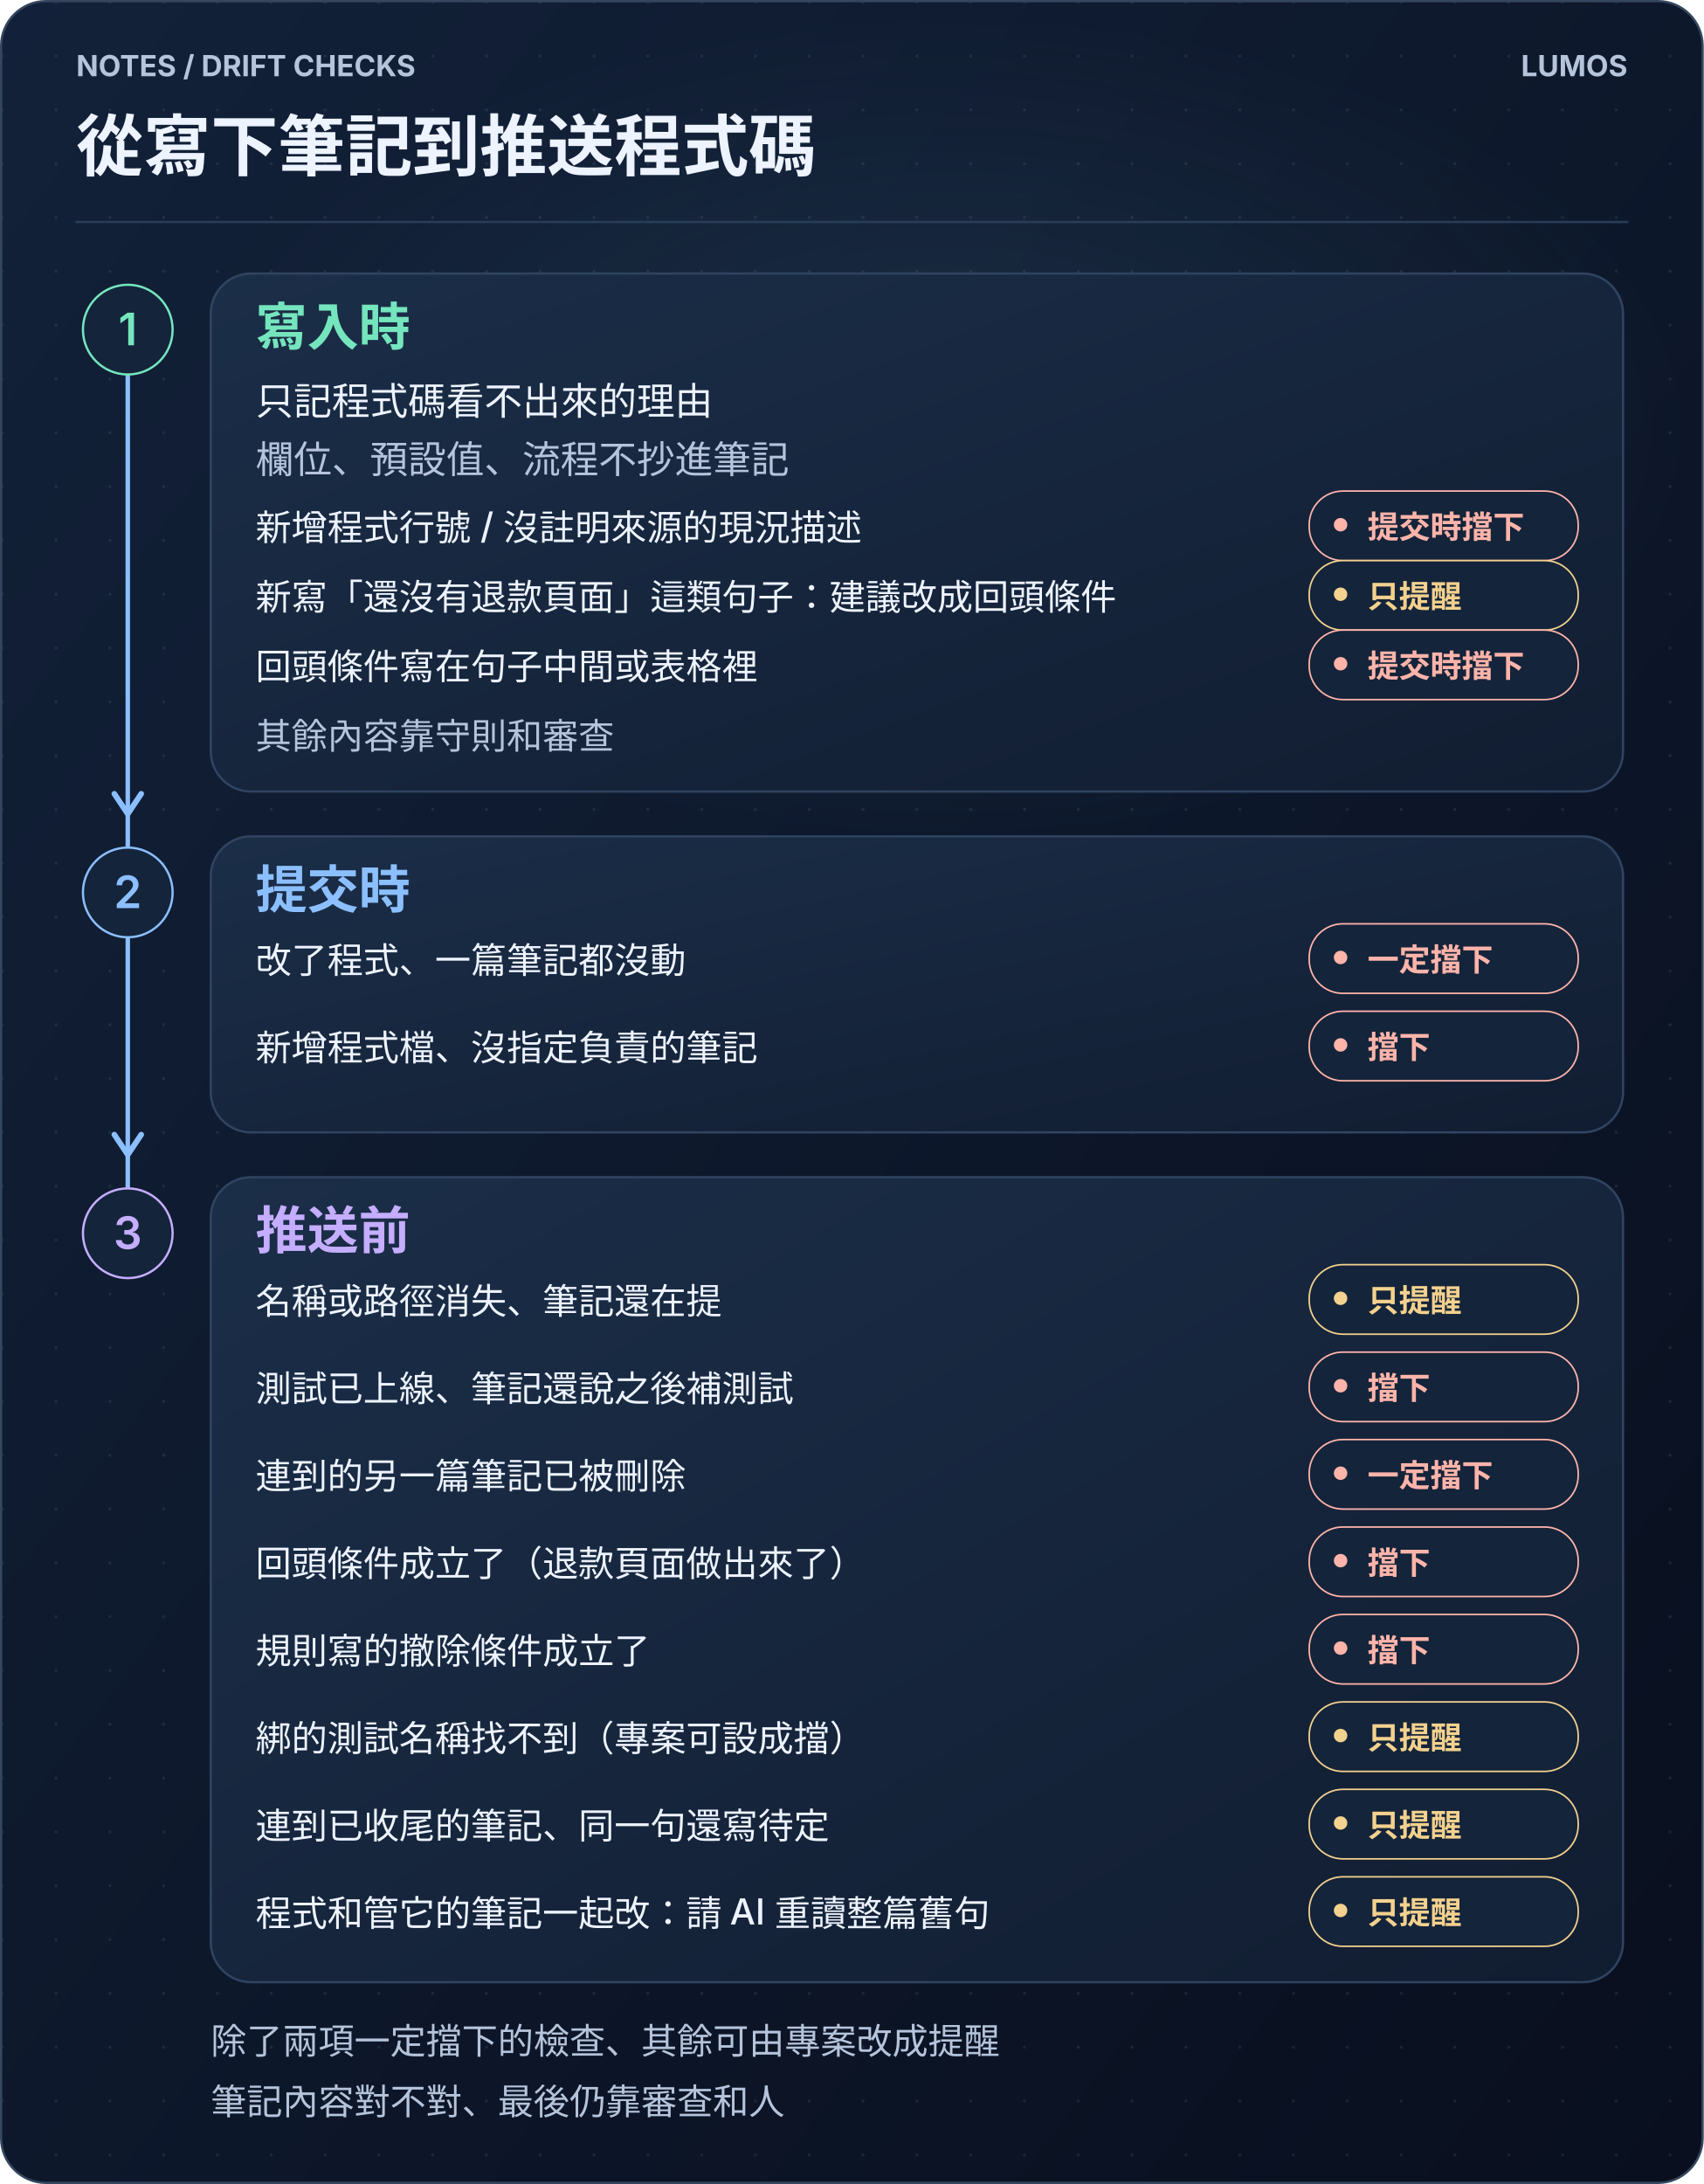
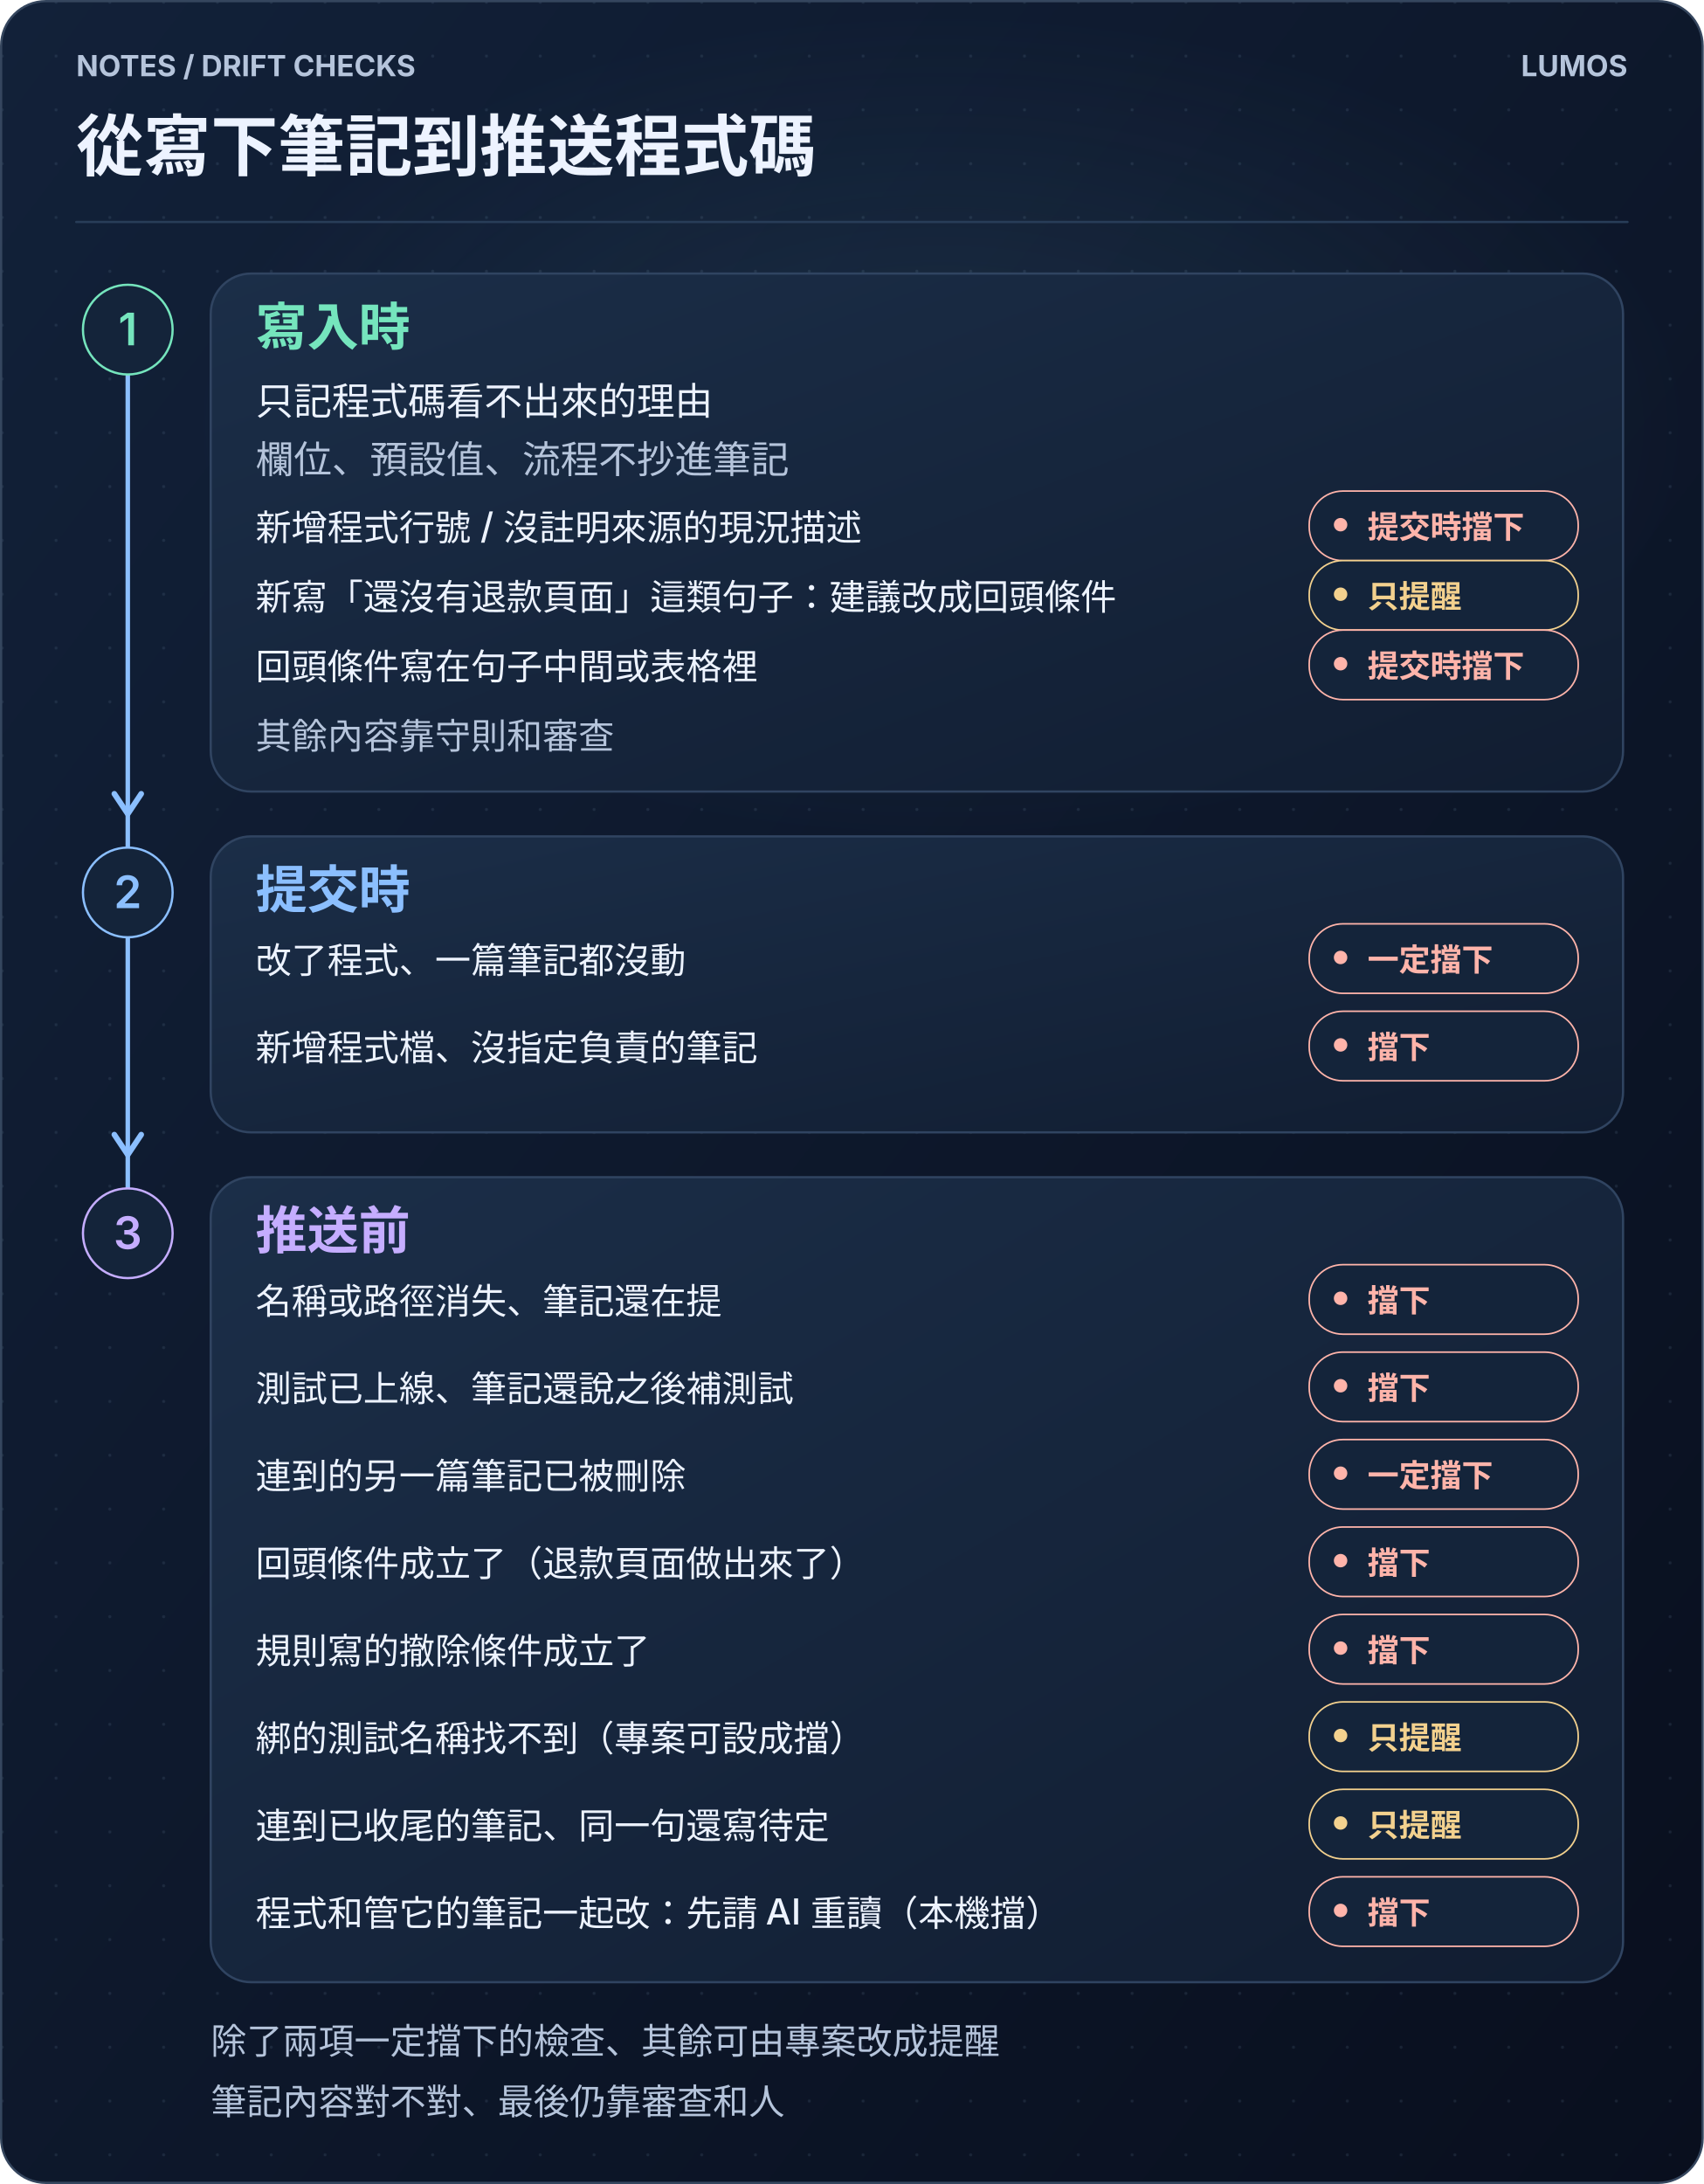
<svg xmlns="http://www.w3.org/2000/svg" width="760" height="974" viewBox="0 0 760 974" role="img" aria-labelledby="title desc">
  <defs>
    <linearGradient id="bg" x1="0" y1="0" x2="1" y2="1">
      <stop stop-color="#122139" />
      <stop offset="1" stop-color="#090f1e" />
    </linearGradient>
    <linearGradient id="panel" x1="0" y1="0" x2="1" y2="1">
      <stop stop-color="#1b2e48" />
      <stop offset="1" stop-color="#111d31" />
    </linearGradient>
    <radialGradient id="halo">
      <stop stop-color="#73b8d7" stop-opacity=".12" />
      <stop offset="1" stop-color="#73b8d7" stop-opacity="0" />
    </radialGradient>
    <pattern id="grid" width="24" height="24" patternUnits="userSpaceOnUse">
      <circle cx="1" cy="1" r=".7" fill="#718da9" opacity=".15" />
    </pattern>
  </defs>
  <rect x=".5" y=".5" width="759" height="973" rx="20" fill="url(#bg)" stroke="#35465e" />
  <rect x="1" y="1" width="758" height="972" rx="20" fill="url(#grid)" />
  <ellipse cx="420" cy="190" rx="335" ry="185" fill="url(#halo)" />
  <g font-family="Inter, 'PingFang TC', 'Noto Sans TC', 'Microsoft JhengHei', system-ui, sans-serif">
    <text x="34" y="34" font-size="13" fill="#b5c4db" text-anchor="start" font-weight="650">NOTES / DRIFT CHECKS</text>
    <text x="34" y="76" font-size="30" fill="#edf3ff" text-anchor="start" font-weight="650">從寫下筆記到推送程式碼</text>
    <path d="M34 99H726" fill="none" stroke="#283d58" stroke-width="1" stroke-linecap="round" stroke-linejoin="round" />
    <text x="726" y="34" font-size="13" fill="#b5c4db" text-anchor="end" font-weight="650">LUMOS</text>
    <path d="M57 147V550" fill="none" stroke="#8bbfff" stroke-width="2" stroke-linecap="round" stroke-linejoin="round" />
    <circle cx="57" cy="147" r="20" fill="#14243a" stroke="#75e5bd" stroke-width="1" />
    <text x="57" y="154" font-size="20" fill="#75e5bd" text-anchor="middle" font-weight="600">1</text>
    <rect x="94" y="122" width="630" height="231" rx="18" fill="url(#panel)" stroke="#304461" stroke-width="1" />
    <text x="114" y="154" font-size="23" fill="#75e5bd" text-anchor="start" font-weight="600">寫入時</text>
    <circle cx="57" cy="398" r="20" fill="#14243a" stroke="#8bbfff" stroke-width="1" />
    <text x="57" y="405" font-size="20" fill="#8bbfff" text-anchor="middle" font-weight="600">2</text>
    <rect x="94" y="373" width="630" height="132" rx="18" fill="url(#panel)" stroke="#304461" stroke-width="1" />
    <text x="114" y="405" font-size="23" fill="#8bbfff" text-anchor="start" font-weight="600">提交時</text>
    <circle cx="57" cy="550" r="20" fill="#14243a" stroke="#c5adff" stroke-width="1" />
    <text x="57" y="557" font-size="20" fill="#c5adff" text-anchor="middle" font-weight="600">3</text>
    <rect x="94" y="525" width="630" height="359" rx="18" fill="url(#panel)" stroke="#304461" stroke-width="1" />
    <text x="114" y="557" font-size="23" fill="#c5adff" text-anchor="start" font-weight="600">推送前</text>
    <polyline points="51,354 57,363 63,354" fill="none" stroke="#8bbfff" stroke-width="2.5" stroke-linecap="round" stroke-linejoin="round" />
    <polyline points="51,506 57,515 63,506" fill="none" stroke="#8bbfff" stroke-width="2.5" stroke-linecap="round" stroke-linejoin="round" />
    <text x="114" y="185" font-size="17" fill="#edf3ff" text-anchor="start" font-weight="450">只記程式碼看不出來的理由</text>
    <text x="114" y="211" font-size="17" fill="#b5c4db" text-anchor="start" font-weight="450">欄位、預設值、流程不抄進筆記</text>
    <text x="114" y="241" font-size="16" fill="#edf3ff" text-anchor="start" font-weight="450">新增程式行號 / 沒註明來源的現況描述</text>
    <rect x="584" y="219" width="120" height="31" rx="15" fill="#14243a" stroke="#ffb4aa" stroke-width="0.7" />
    <circle cx="598" cy="234" r="3" fill="#ffb4aa" stroke="none" stroke-width="1" />
    <text x="610" y="240" font-size="14" fill="#ffb4aa" text-anchor="start" font-weight="600">提交時擋下</text>
    <text x="114" y="272" font-size="16" fill="#edf3ff" text-anchor="start" font-weight="450">新寫「還沒有退款頁面」這類句子：建議改成回頭條件</text>
    <rect x="584" y="250" width="120" height="31" rx="15" fill="#14243a" stroke="#f3d18e" stroke-width="0.7" />
    <circle cx="598" cy="265" r="3" fill="#f3d18e" stroke="none" stroke-width="1" />
    <text x="610" y="271" font-size="14" fill="#f3d18e" text-anchor="start" font-weight="600">只提醒</text>
    <text x="114" y="303" font-size="16" fill="#edf3ff" text-anchor="start" font-weight="450">回頭條件寫在句子中間或表格裡</text>
    <rect x="584" y="281" width="120" height="31" rx="15" fill="#14243a" stroke="#ffb4aa" stroke-width="0.7" />
    <circle cx="598" cy="296" r="3" fill="#ffb4aa" stroke="none" stroke-width="1" />
    <text x="610" y="302" font-size="14" fill="#ffb4aa" text-anchor="start" font-weight="600">提交時擋下</text>
    <text x="114" y="334" font-size="16" fill="#b5c4db" text-anchor="start" font-weight="450">其餘內容靠守則和審查</text>
    <text x="114" y="434" font-size="16" fill="#edf3ff" text-anchor="start" font-weight="450">改了程式、一篇筆記都沒動</text>
    <rect x="584" y="412" width="120" height="31" rx="15" fill="#14243a" stroke="#ffb4aa" stroke-width="0.7" />
    <circle cx="598" cy="427" r="3" fill="#ffb4aa" stroke="none" stroke-width="1" />
    <text x="610" y="433" font-size="14" fill="#ffb4aa" text-anchor="start" font-weight="600">一定擋下</text>
    <text x="114" y="473" font-size="16" fill="#edf3ff" text-anchor="start" font-weight="450">新增程式檔、沒指定負責的筆記</text>
    <rect x="584" y="451" width="120" height="31" rx="15" fill="#14243a" stroke="#ffb4aa" stroke-width="0.7" />
    <circle cx="598" cy="466" r="3" fill="#ffb4aa" stroke="none" stroke-width="1" />
    <text x="610" y="472" font-size="14" fill="#ffb4aa" text-anchor="start" font-weight="600">擋下</text>
    <text x="114" y="586" font-size="16" fill="#edf3ff" text-anchor="start" font-weight="450">名稱或路徑消失、筆記還在提</text>
-     <rect x="584" y="564" width="120" height="31" rx="15" fill="#14243a" stroke="#f3d18e" stroke-width="0.7" />
-     <circle cx="598" cy="579" r="3" fill="#f3d18e" stroke="none" stroke-width="1" />
-     <text x="610" y="585" font-size="14" fill="#f3d18e" text-anchor="start" font-weight="600">只提醒</text>
+     <rect x="584" y="564" width="120" height="31" rx="15" fill="#14243a" stroke="#ffb4aa" stroke-width="0.7" />
+     <circle cx="598" cy="579" r="3" fill="#ffb4aa" stroke="none" stroke-width="1" />
+     <text x="610" y="585" font-size="14" fill="#ffb4aa" text-anchor="start" font-weight="600">擋下</text>
    <text x="114" y="625" font-size="16" fill="#edf3ff" text-anchor="start" font-weight="450">測試已上線、筆記還說之後補測試</text>
    <rect x="584" y="603" width="120" height="31" rx="15" fill="#14243a" stroke="#ffb4aa" stroke-width="0.7" />
    <circle cx="598" cy="618" r="3" fill="#ffb4aa" stroke="none" stroke-width="1" />
    <text x="610" y="624" font-size="14" fill="#ffb4aa" text-anchor="start" font-weight="600">擋下</text>
    <text x="114" y="664" font-size="16" fill="#edf3ff" text-anchor="start" font-weight="450">連到的另一篇筆記已被刪除</text>
    <rect x="584" y="642" width="120" height="31" rx="15" fill="#14243a" stroke="#ffb4aa" stroke-width="0.7" />
    <circle cx="598" cy="657" r="3" fill="#ffb4aa" stroke="none" stroke-width="1" />
    <text x="610" y="663" font-size="14" fill="#ffb4aa" text-anchor="start" font-weight="600">一定擋下</text>
    <text x="114" y="703" font-size="16" fill="#edf3ff" text-anchor="start" font-weight="450">回頭條件成立了（退款頁面做出來了）</text>
    <rect x="584" y="681" width="120" height="31" rx="15" fill="#14243a" stroke="#ffb4aa" stroke-width="0.7" />
    <circle cx="598" cy="696" r="3" fill="#ffb4aa" stroke="none" stroke-width="1" />
    <text x="610" y="702" font-size="14" fill="#ffb4aa" text-anchor="start" font-weight="600">擋下</text>
    <text x="114" y="742" font-size="16" fill="#edf3ff" text-anchor="start" font-weight="450">規則寫的撤除條件成立了</text>
    <rect x="584" y="720" width="120" height="31" rx="15" fill="#14243a" stroke="#ffb4aa" stroke-width="0.7" />
    <circle cx="598" cy="735" r="3" fill="#ffb4aa" stroke="none" stroke-width="1" />
    <text x="610" y="741" font-size="14" fill="#ffb4aa" text-anchor="start" font-weight="600">擋下</text>
    <text x="114" y="781" font-size="16" fill="#edf3ff" text-anchor="start" font-weight="450">綁的測試名稱找不到（專案可設成擋）</text>
    <rect x="584" y="759" width="120" height="31" rx="15" fill="#14243a" stroke="#f3d18e" stroke-width="0.7" />
    <circle cx="598" cy="774" r="3" fill="#f3d18e" stroke="none" stroke-width="1" />
    <text x="610" y="780" font-size="14" fill="#f3d18e" text-anchor="start" font-weight="600">只提醒</text>
    <text x="114" y="820" font-size="16" fill="#edf3ff" text-anchor="start" font-weight="450">連到已收尾的筆記、同一句還寫待定</text>
    <rect x="584" y="798" width="120" height="31" rx="15" fill="#14243a" stroke="#f3d18e" stroke-width="0.7" />
    <circle cx="598" cy="813" r="3" fill="#f3d18e" stroke="none" stroke-width="1" />
    <text x="610" y="819" font-size="14" fill="#f3d18e" text-anchor="start" font-weight="600">只提醒</text>
-     <text x="114" y="859" font-size="16" fill="#edf3ff" text-anchor="start" font-weight="450">程式和管它的筆記一起改：請 AI 重讀整篇舊句</text>
-     <rect x="584" y="837" width="120" height="31" rx="15" fill="#14243a" stroke="#f3d18e" stroke-width="0.7" />
-     <circle cx="598" cy="852" r="3" fill="#f3d18e" stroke="none" stroke-width="1" />
-     <text x="610" y="858" font-size="14" fill="#f3d18e" text-anchor="start" font-weight="600">只提醒</text>
+     <text x="114" y="859" font-size="16" fill="#edf3ff" text-anchor="start" font-weight="450">程式和管它的筆記一起改：先請 AI 重讀（本機擋）</text>
+     <rect x="584" y="837" width="120" height="31" rx="15" fill="#14243a" stroke="#ffb4aa" stroke-width="0.7" />
+     <circle cx="598" cy="852" r="3" fill="#ffb4aa" stroke="none" stroke-width="1" />
+     <text x="610" y="858" font-size="14" fill="#ffb4aa" text-anchor="start" font-weight="600">擋下</text>
    <text x="94" y="916" font-size="16" fill="#b5c4db" text-anchor="start" font-weight="450">除了兩項一定擋下的檢查、其餘可由專案改成提醒</text>
    <text x="94" y="943" font-size="16" fill="#b5c4db" text-anchor="start" font-weight="450">筆記內容對不對、最後仍靠審查和人</text>
  </g>
</svg>
